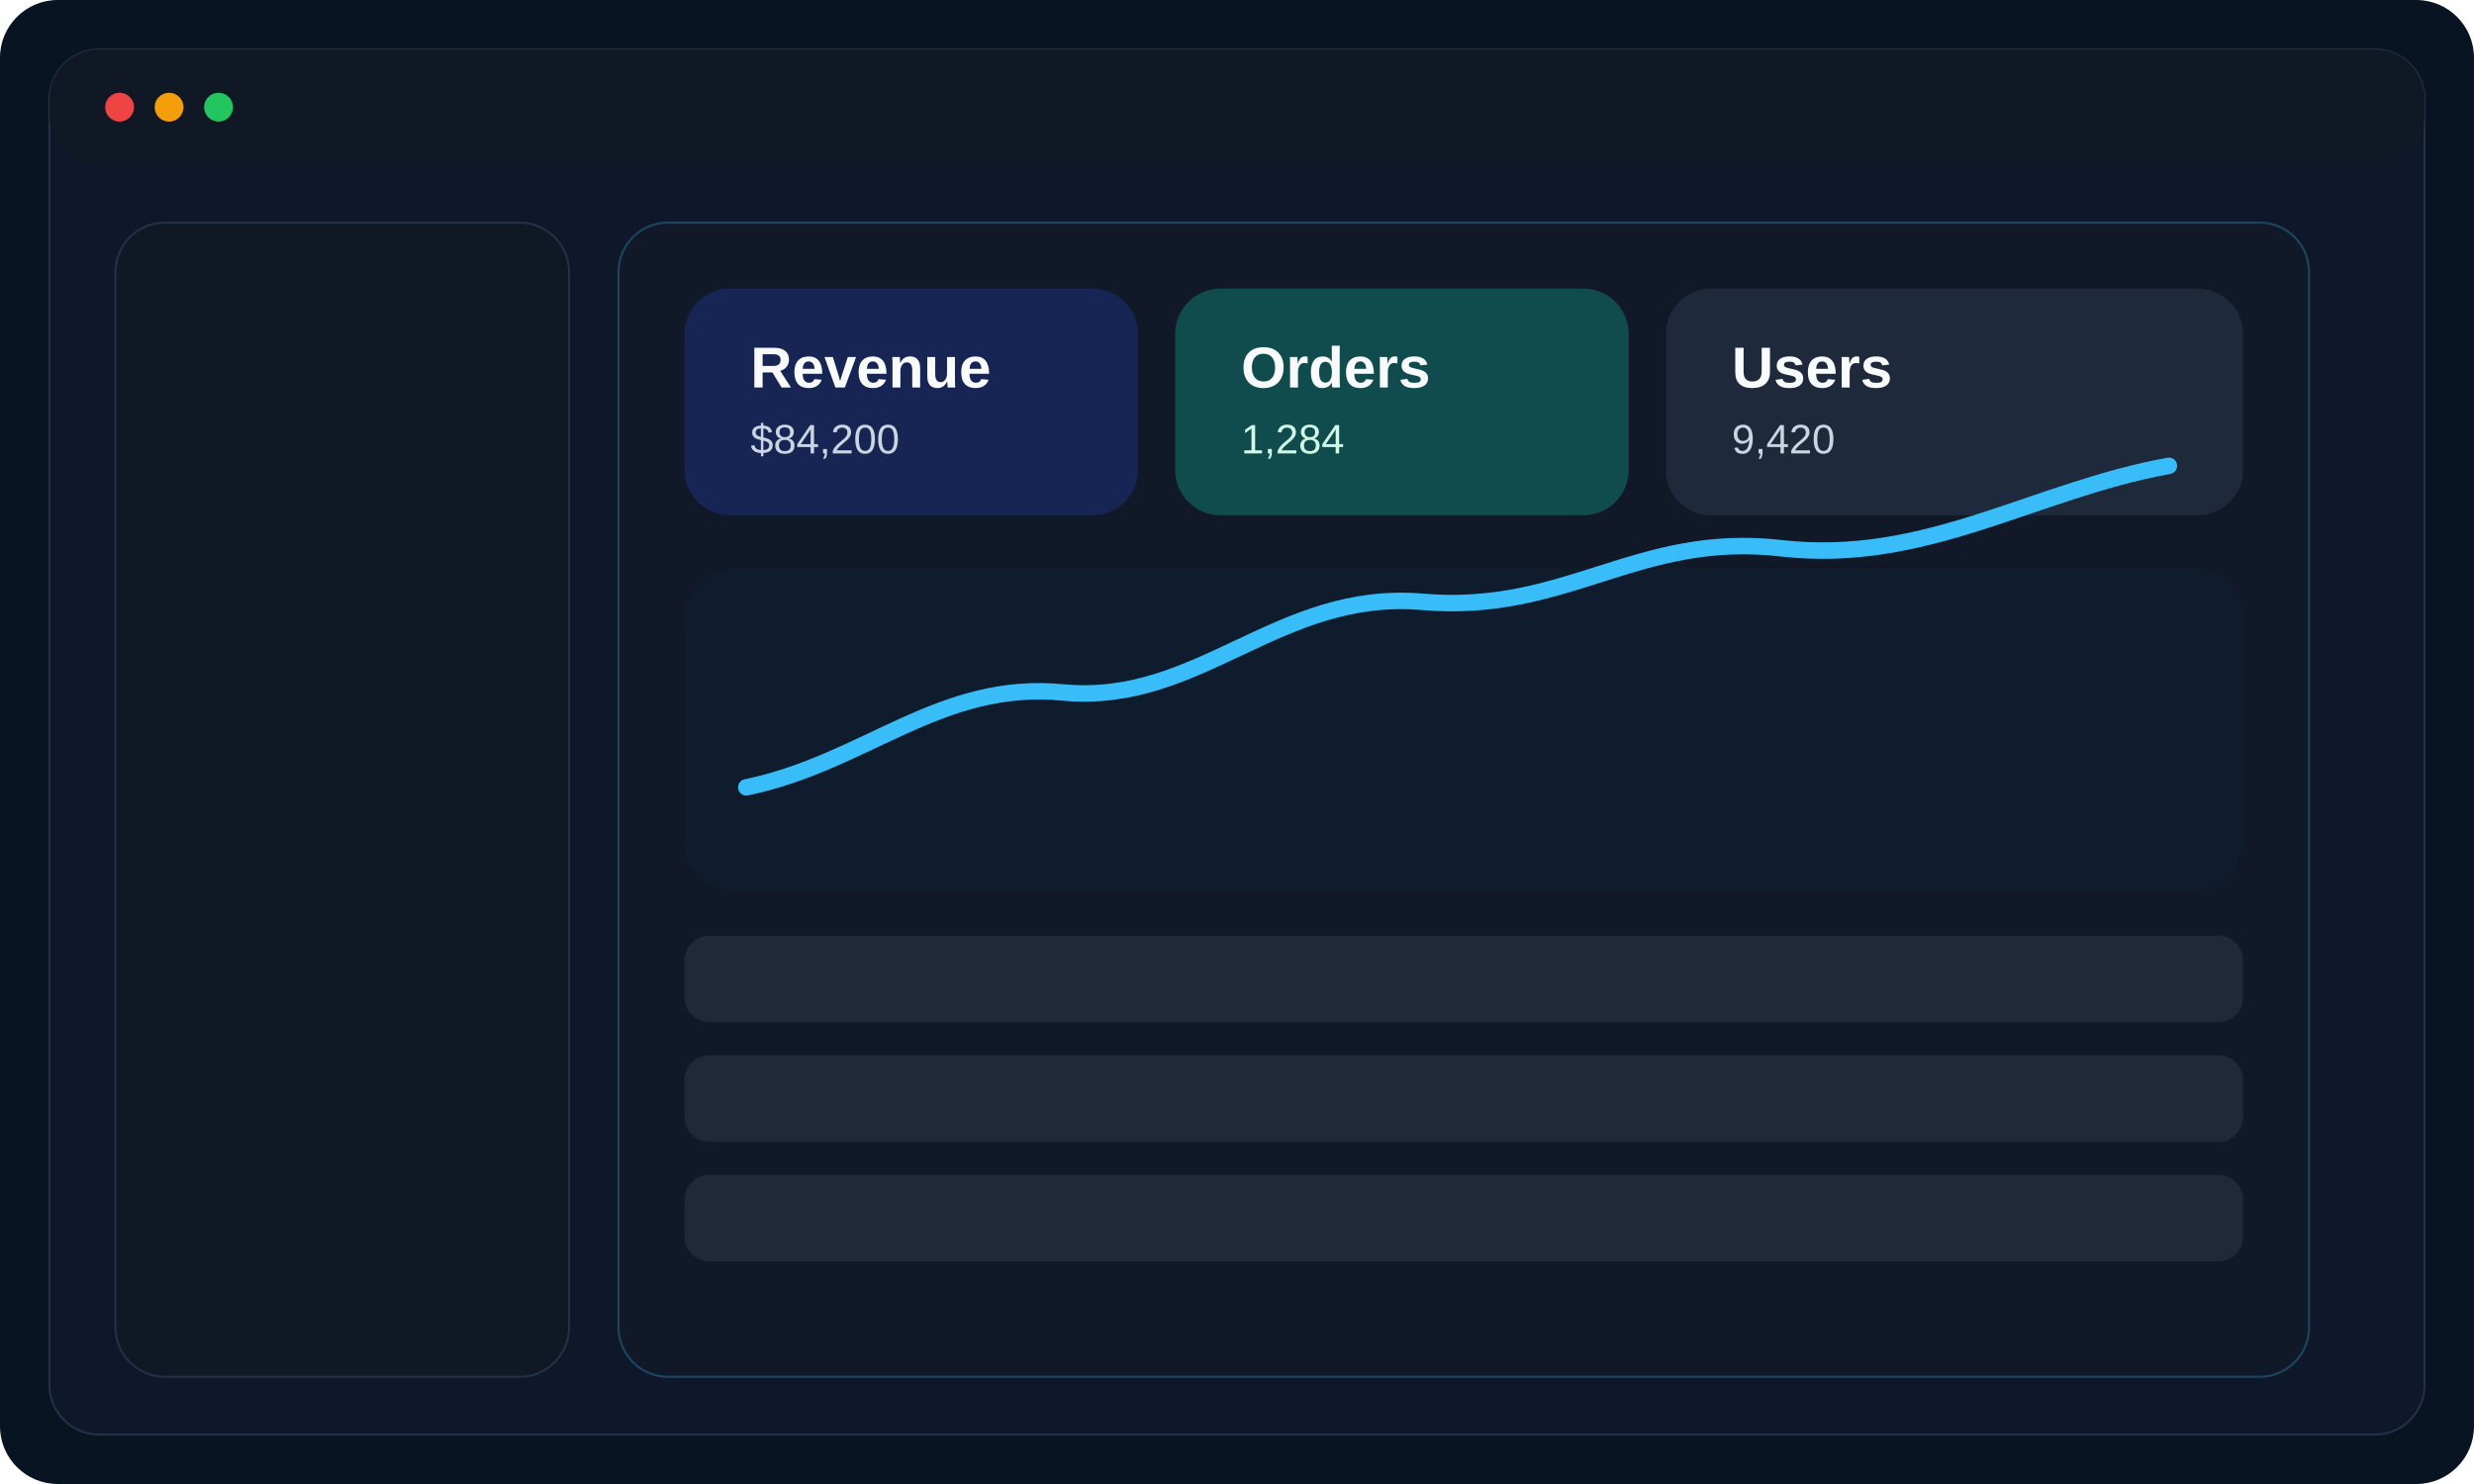
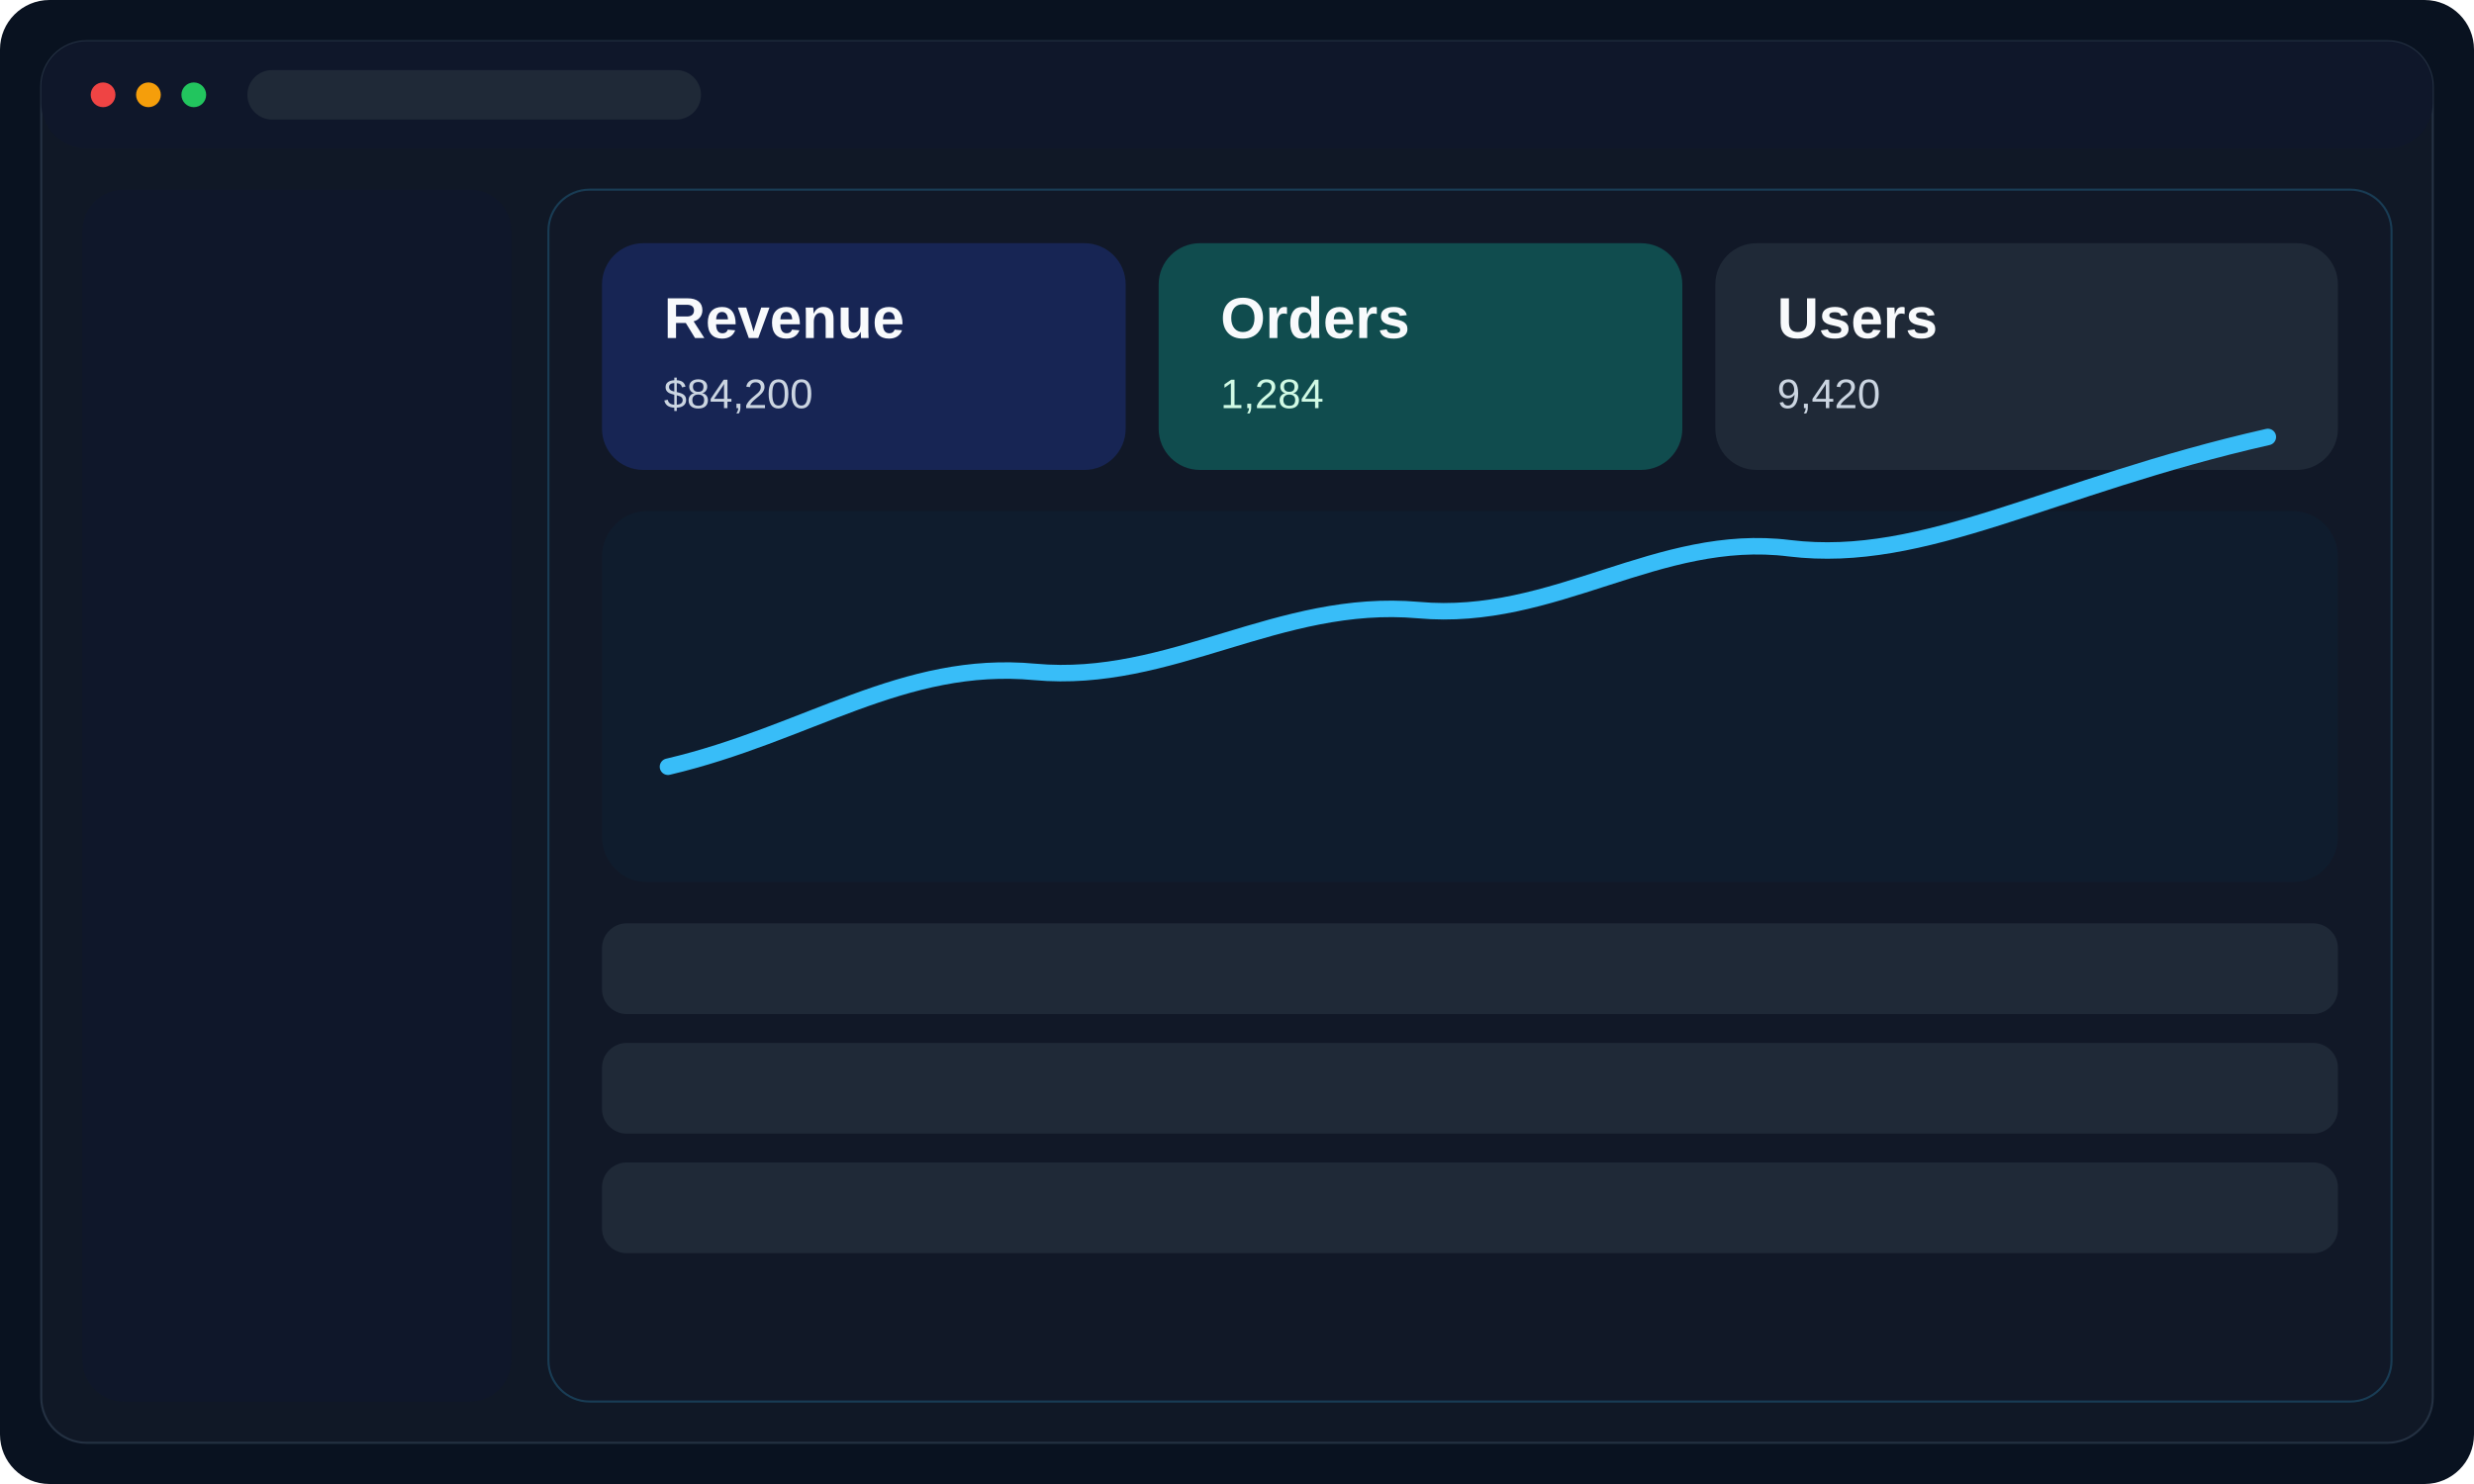
<svg xmlns="http://www.w3.org/2000/svg" width="1200" height="720" viewBox="0 0 1200 720" fill="none">
-   <rect width="1200" height="720" rx="28" fill="#091423" />
-   <rect x="24" y="24" width="1152" height="672" rx="24" fill="#0f172a" stroke="#223145" />
-   <rect x="24" y="24" width="1152" height="56" rx="24" fill="#101826" />
-   <circle cx="58" cy="52" r="7" fill="#ef4444" />
-   <circle cx="82" cy="52" r="7" fill="#f59e0b" />
-   <circle cx="106" cy="52" r="7" fill="#22c55e" />
-   <rect x="56" y="108" width="220" height="560" rx="24" fill="#101826" stroke="#223145" />
-   <rect x="300" y="108" width="820" height="560" rx="24" fill="#111827" stroke="#38bdf8" stroke-opacity="0.28" />
-   <rect x="332" y="140" width="220" height="110" rx="22" fill="#172554" />
-   <rect x="570" y="140" width="220" height="110" rx="22" fill="#0f766e" fill-opacity="0.55" />
-   <rect x="808" y="140" width="280" height="110" rx="22" fill="#1e293b" />
-   <rect x="332" y="276" width="756" height="156" rx="24" fill="#0f1c2d" />
-   <rect x="332" y="454" width="756" height="42" rx="12" fill="#1f2937" />
-   <rect x="332" y="512" width="756" height="42" rx="12" fill="#1f2937" />
-   <rect x="332" y="570" width="756" height="42" rx="12" fill="#1f2937" />
-   <path d="M362 382C420 370 456 330 516 336C582 342 620 286 690 292C760 298 794 258 864 266C934 274 986 238 1052 226" stroke="#38bdf8" stroke-width="8" stroke-linecap="round" />
-   <text x="364" y="188" fill="#f8fafc" font-family="Arial" font-size="28" font-weight="700">Revenue</text>
-   <text x="364" y="220" fill="#cbd5e1" font-family="Arial" font-size="20">$84,200</text>
-   <text x="602" y="188" fill="#f8fafc" font-family="Arial" font-size="28" font-weight="700">Orders</text>
-   <text x="602" y="220" fill="#d1fae5" font-family="Arial" font-size="20">1,284</text>
-   <text x="840" y="188" fill="#f8fafc" font-family="Arial" font-size="28" font-weight="700">Users</text>
-   <text x="840" y="220" fill="#cbd5e1" font-family="Arial" font-size="20">9,420</text>
+   <rect width="1200" height="720" rx="24" fill="#091220" />
+   <rect x="20" y="20" width="1160" height="680" rx="22" fill="#101826" stroke="#243142" />
+   <rect x="20" y="20" width="1160" height="52" rx="22" fill="#0f172a" />
+   <circle cx="50" cy="46" r="6" fill="#ef4444" />
+   <circle cx="72" cy="46" r="6" fill="#f59e0b" />
+   <circle cx="94" cy="46" r="6" fill="#22c55e" />
+   <rect x="120" y="34" width="220" height="24" rx="12" fill="#1f2937" />
+   <rect x="40" y="92" width="208" height="588" rx="20" fill="#0f172a" />
+   <rect x="266" y="92" width="894" height="588" rx="20" fill="#111827" stroke="#38bdf8" stroke-opacity="0.22" />
+   <rect x="292" y="118" width="254" height="110" rx="20" fill="#172554" />
+   <rect x="562" y="118" width="254" height="110" rx="20" fill="#0f766e" fill-opacity="0.55" />
+   <rect x="832" y="118" width="302" height="110" rx="20" fill="#1f2937" />
+   <rect x="292" y="248" width="842" height="180" rx="22" fill="#0f1c2d" />
+   <rect x="292" y="448" width="842" height="44" rx="12" fill="#1f2937" />
+   <rect x="292" y="506" width="842" height="44" rx="12" fill="#1f2937" />
+   <rect x="292" y="564" width="842" height="44" rx="12" fill="#1f2937" />
+   <path d="M324 372C392 356 438 320 502 326C568 332 620 290 688 296C754 302 804 258 868 266C934 274 994 236 1100 212" stroke="#38bdf8" stroke-width="8" stroke-linecap="round" />
+   <text x="322" y="164" fill="#F8FAFC" font-family="Arial" font-size="28" font-weight="700">Revenue</text>
+   <text x="322" y="198" fill="#CBD5E1" font-family="Arial" font-size="20">$84,200</text>
+   <text x="592" y="164" fill="#F8FAFC" font-family="Arial" font-size="28" font-weight="700">Orders</text>
+   <text x="592" y="198" fill="#D1FAE5" font-family="Arial" font-size="20">1,284</text>
+   <text x="862" y="164" fill="#F8FAFC" font-family="Arial" font-size="28" font-weight="700">Users</text>
+   <text x="862" y="198" fill="#CBD5E1" font-family="Arial" font-size="20">9,420</text>
</svg>
